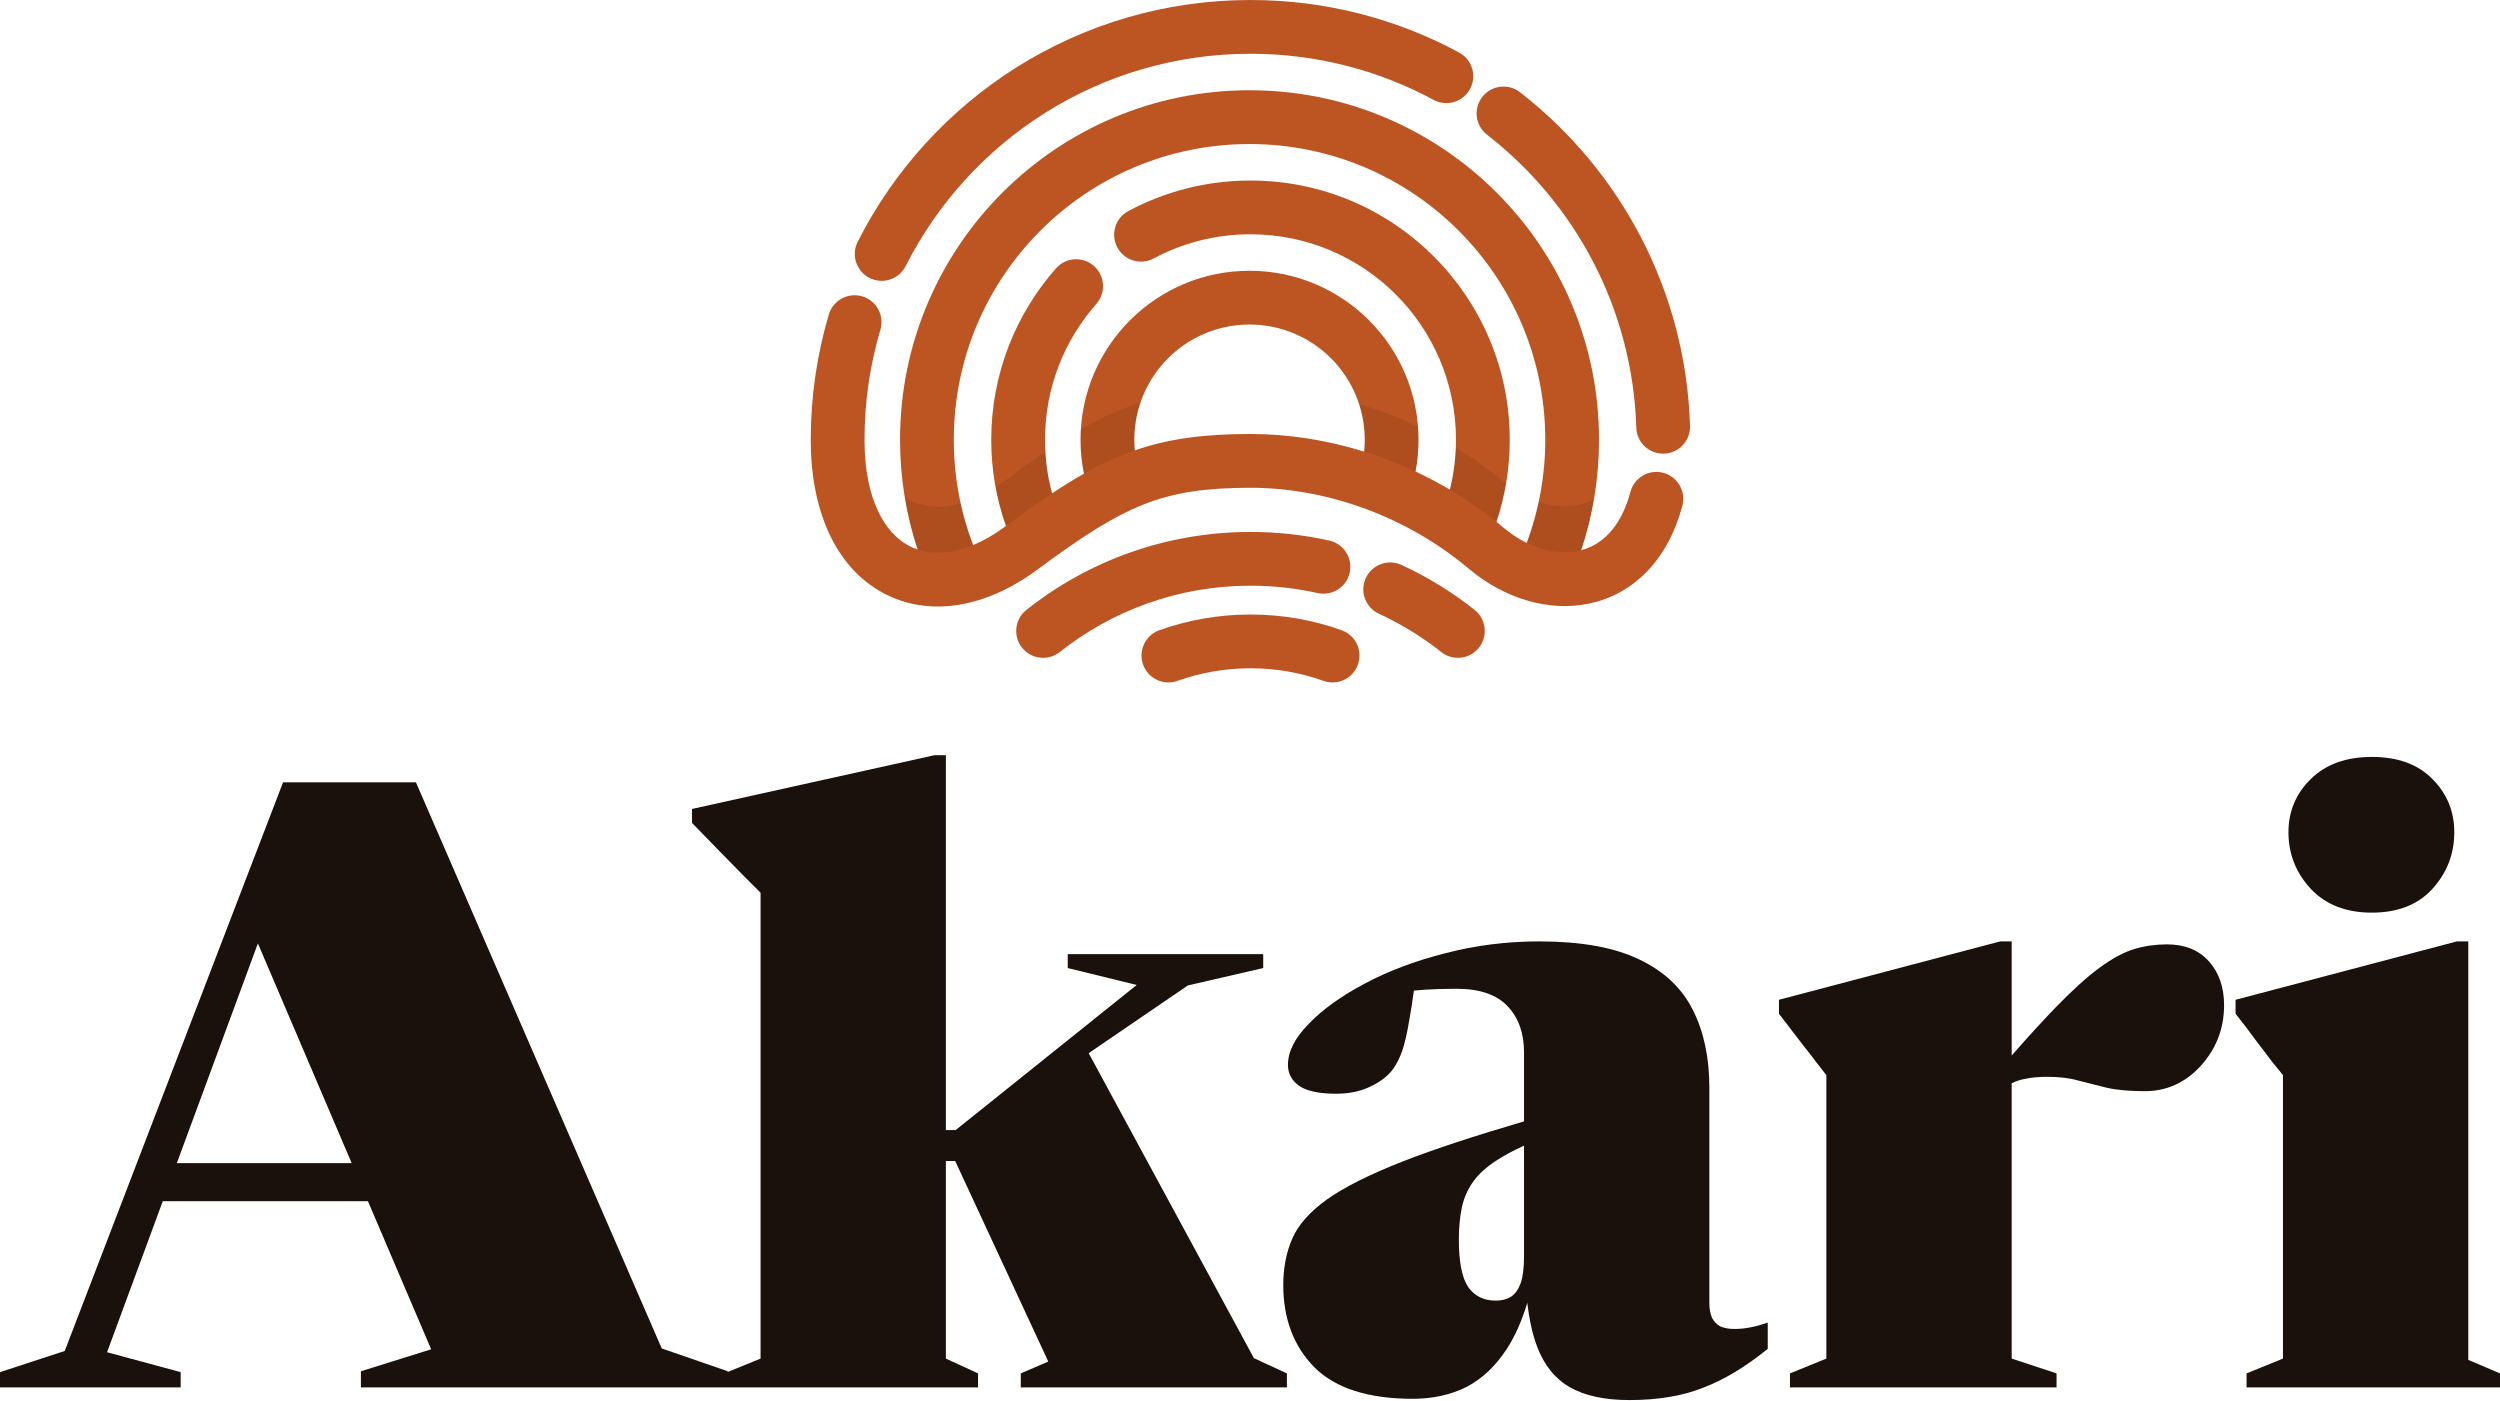
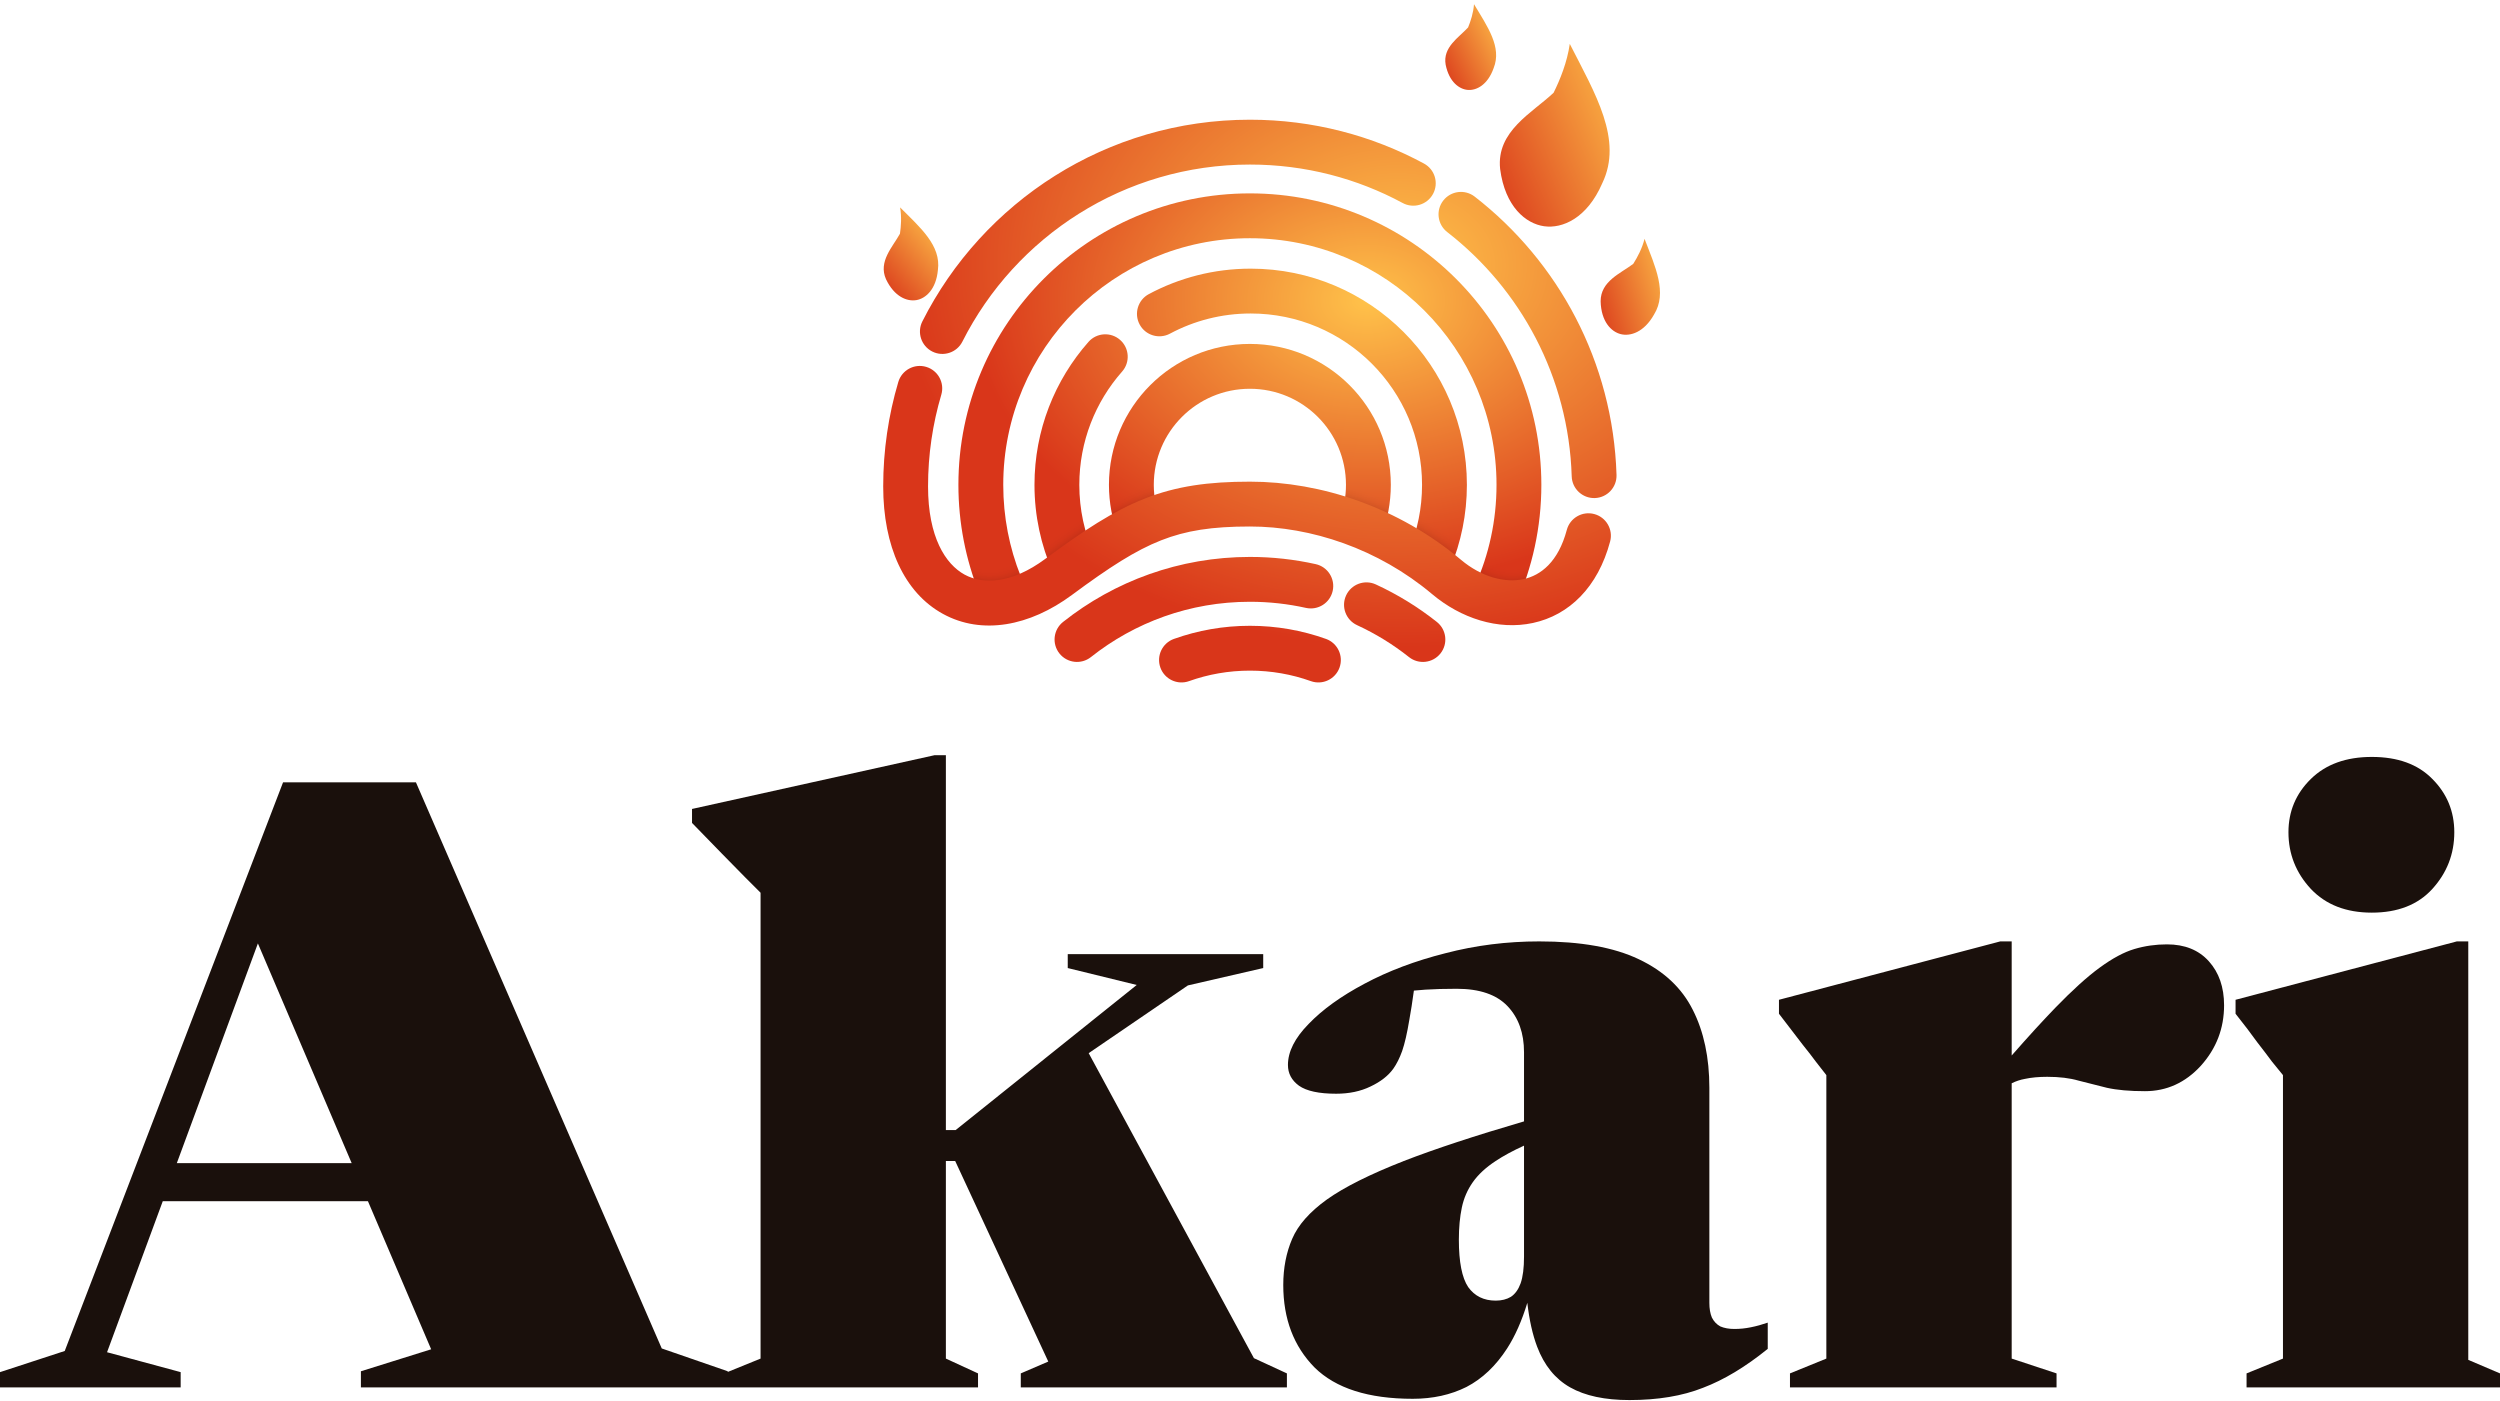
<svg xmlns="http://www.w3.org/2000/svg" preserveAspectRatio="none" overflow="visible" style="display: block;" width="89.282" height="50" viewBox="0 0 89.282 50" fill="none">
+   <defs>
+     <filter id="lift" x="-5%" y="-5%" width="110%" height="110%">
+       <feGaussianBlur stdDeviation="7" />
+     </filter>
+     <linearGradient id="touches-touch" x1="1" y1="0" x2="0" y2="1">
+       <stop stop-color="#FFC24A" />
+       <stop offset="1" stop-color="#D9361A" />
+     </linearGradient>
+     <radialGradient id="inside-paint1_radial_222_49" cx="0" cy="0" r="1" gradientTransform="matrix(-233.461 219.676 -308.502 -166.241 399.524 104.89)" gradientUnits="userSpaceOnUse">
+       <stop stop-color="#FFC24A" />
+       <stop offset="1" stop-color="#D9361A" />
+     </radialGradient>
+     <radialGradient id="inside-paint3_radial_222_49" cx="0" cy="0" r="1" gradientTransform="matrix(-233.461 219.676 -308.502 -166.241 399.524 104.89)" gradientUnits="userSpaceOnUse">
+       <stop stop-color="#FFC24A" />
+       <stop offset="1" stop-color="#D9361A" />
+     </radialGradient>
+     <radialGradient id="inside-paint5_radial_222_49" cx="0" cy="0" r="1" gradientTransform="matrix(-233.461 219.676 -308.502 -166.241 399.524 104.89)" gradientUnits="userSpaceOnUse">
+       <stop stop-color="#FFC24A" />
+       <stop offset="1" stop-color="#D9361A" />
+     </radialGradient>
+     <radialGradient id="inside-paint7_radial_222_49" cx="0" cy="0" r="1" gradientTransform="matrix(-233.461 219.676 -308.502 -166.241 399.524 104.89)" gradientUnits="userSpaceOnUse">
+       <stop stop-color="#FFC24A" />
+       <stop offset="1" stop-color="#D9361A" />
+     </radialGradient>
+     <clipPath id="under-outline">
+       <path d="M284.878 0C442.212 0 569.756 127.544 569.756 284.878C569.756 326.208 560.941 365.539 545.067 401.043L505.056 383.154C518.463 353.168 525.928 319.924 525.928 284.878C525.928 151.749 418.006 43.827 284.878 43.827C151.749 43.827 43.827 151.749 43.827 284.878C43.827 316.365 49.853 346.391 60.795 373.905L66.77 387.685L26.825 405.707C24.475 400.696 22.266 395.605 20.204 390.439C7.162 357.765 0 322.131 0 284.878C0 127.544 127.544 0 284.878 0Z" transform="translate(227 293)" />
+       <path d="M127.128 145.162C135.133 136.085 148.98 135.217 158.057 143.222C167.134 151.227 168.004 165.075 159.998 174.152C133.954 203.683 118.177 242.411 118.177 284.878C118.177 308.926 123.232 331.735 132.316 352.347C137.197 363.422 132.176 376.356 121.101 381.237C110.026 386.118 97.091 381.097 92.211 370.022C80.719 343.947 74.35 315.127 74.35 284.878C74.35 231.332 94.295 182.392 127.128 145.162Z" transform="translate(227 293)" />
+       <path d="M285.661 73.567C402.364 73.567 496.971 168.174 496.971 284.878C496.971 313.612 491.224 341.059 480.796 366.09C476.141 377.262 463.311 382.545 452.139 377.891C440.968 373.237 435.685 360.407 440.339 349.236C448.582 329.451 453.144 307.725 453.144 284.878C453.144 192.38 378.159 117.395 285.661 117.395C257.096 117.395 230.262 124.528 206.778 137.092C196.107 142.801 182.828 138.779 177.119 128.108C171.409 117.437 175.432 104.157 186.103 98.448C215.79 82.564 249.707 73.567 285.661 73.567Z" transform="translate(227 293)" />
+       <path d="M284.878 147.135C360.951 147.135 422.621 208.804 422.621 284.878C422.621 302.22 419.405 318.863 413.518 334.207L372.599 318.508C376.594 308.096 378.794 296.769 378.794 284.878C378.794 233.01 336.746 190.962 284.878 190.962C233.01 190.962 190.962 233.01 190.962 284.878C190.962 296.769 193.162 308.096 197.157 318.508L156.237 334.207C150.351 318.863 147.135 302.22 147.135 284.878C147.135 208.804 208.804 147.135 284.878 147.135Z" transform="translate(227 293)" />
+     </clipPath>
+     <radialGradient id="outline-paint1_radial_222_50" cx="0" cy="0" r="1" gradientTransform="matrix(-293.684 297.805 -388.082 -225.366 502.584 142.195)" gradientUnits="userSpaceOnUse">
+       <stop stop-color="#FFC24A" />
+       <stop offset="1" stop-color="#D9361A" />
+     </radialGradient>
+     <radialGradient id="outline-paint3_radial_222_50" cx="0" cy="0" r="1" gradientTransform="matrix(-293.684 297.805 -388.082 -225.366 502.584 142.195)" gradientUnits="userSpaceOnUse">
+       <stop stop-color="#FFC24A" />
+       <stop offset="1" stop-color="#D9361A" />
+     </radialGradient>
+     <radialGradient id="outline-paint5_radial_222_50" cx="0" cy="0" r="1" gradientTransform="matrix(-293.684 297.805 -388.082 -225.366 502.584 142.195)" gradientUnits="userSpaceOnUse">
+       <stop stop-color="#FFC24A" />
+       <stop offset="1" stop-color="#D9361A" />
+     </radialGradient>
+     <radialGradient id="outline-paint7_radial_222_50" cx="0" cy="0" r="1" gradientTransform="matrix(-293.684 297.805 -388.082 -225.366 502.584 142.195)" gradientUnits="userSpaceOnUse">
+       <stop stop-color="#FFC24A" />
+       <stop offset="1" stop-color="#D9361A" />
+     </radialGradient>
+     <radialGradient id="outline-paint9_radial_222_50" cx="0" cy="0" r="1" gradientTransform="matrix(-293.684 297.805 -388.082 -225.366 502.584 142.195)" gradientUnits="userSpaceOnUse">
+       <stop stop-color="#FFC24A" />
+       <stop offset="1" stop-color="#D9361A" />
+     </radialGradient>
+     <radialGradient id="outline-paint11_radial_222_50" cx="0" cy="0" r="1" gradientTransform="matrix(-293.684 297.805 -388.082 -225.366 502.584 142.195)" gradientUnits="userSpaceOnUse">
+       <stop stop-color="#FFC24A" />
+       <stop offset="1" stop-color="#D9361A" />
+     </radialGradient>
+   </defs>
  <g id="akari-logo">
-     <g id="akari-print">
-       <g id="Union">
-         <path d="M44.659 21.946C45.799 21.946 46.895 22.143 47.913 22.507C48.413 22.686 48.673 23.235 48.495 23.735C48.316 24.234 47.767 24.494 47.267 24.316C46.453 24.025 45.575 23.866 44.659 23.866C43.742 23.866 42.864 24.025 42.05 24.316C41.551 24.494 41.001 24.234 40.823 23.735C40.644 23.235 40.904 22.686 41.404 22.507C42.422 22.143 43.518 21.946 44.659 21.946Z" fill="#BD5522" />
-         <path d="M44.659 18.997C45.624 18.997 46.566 19.103 47.473 19.305C47.991 19.42 48.317 19.933 48.202 20.451C48.087 20.968 47.573 21.295 47.056 21.179C46.285 21.008 45.483 20.917 44.659 20.917C42.084 20.917 39.72 21.802 37.848 23.285C37.433 23.615 36.829 23.545 36.499 23.129C36.17 22.714 36.24 22.11 36.656 21.781C38.854 20.038 41.636 18.997 44.659 18.997Z" fill="#BD5522" />
-         <path d="M48.776 20.645C48.998 20.163 49.568 19.953 50.05 20.175C50.987 20.607 51.863 21.147 52.662 21.781C53.077 22.11 53.147 22.714 52.818 23.129C52.488 23.545 51.884 23.615 51.469 23.285C50.788 22.746 50.043 22.286 49.246 21.919C48.764 21.697 48.554 21.126 48.776 20.645Z" fill="#BD5522" />
-         <path fill-rule="evenodd" clip-rule="evenodd" d="M44.624 3.223C51.518 3.223 57.106 8.811 57.106 15.705C57.106 17.082 56.882 18.409 56.469 19.65C57.173 19.463 57.875 18.883 58.227 17.566C58.363 17.054 58.889 16.749 59.402 16.886C59.914 17.023 60.218 17.549 60.082 18.061C59.56 20.018 58.327 21.217 56.774 21.551C55.279 21.872 53.688 21.348 52.459 20.314C50.15 18.372 47.273 17.419 44.659 17.419C43.03 17.419 41.921 17.591 40.851 18.012C39.758 18.443 38.646 19.157 37.035 20.351C35.227 21.691 33.18 22.077 31.511 21.161C29.855 20.252 28.954 18.268 28.954 15.705C28.954 14.152 29.179 12.65 29.6 11.231C29.751 10.723 30.285 10.433 30.794 10.584C31.302 10.735 31.592 11.269 31.441 11.777C31.072 13.021 30.874 14.339 30.874 15.705C30.874 17.881 31.627 19.034 32.435 19.478C32.54 19.535 32.652 19.584 32.77 19.623C32.363 18.39 32.143 17.072 32.143 15.705C32.143 8.811 37.731 3.223 44.624 3.223ZM44.624 5.144C38.791 5.144 34.063 9.872 34.063 15.705C34.063 17.032 34.307 18.3 34.753 19.467C35.113 19.318 35.495 19.102 35.892 18.808C35.903 18.8 35.914 18.792 35.925 18.784C35.585 17.82 35.4 16.783 35.4 15.705C35.4 13.359 36.274 11.214 37.713 9.583C38.063 9.186 38.67 9.148 39.068 9.498C39.465 9.849 39.504 10.456 39.153 10.854C38.012 12.147 37.321 13.844 37.321 15.705C37.321 16.368 37.408 17.009 37.572 17.619C37.964 17.359 38.341 17.126 38.711 16.917C38.631 16.525 38.589 16.119 38.589 15.705C38.589 12.372 41.291 9.67 44.624 9.67C47.957 9.67 50.659 12.372 50.659 15.705C50.659 16.092 50.623 16.471 50.553 16.839C50.968 17.034 51.378 17.25 51.779 17.487C51.921 16.917 51.997 16.32 51.997 15.705C51.997 11.652 48.711 8.367 44.659 8.367C43.407 8.367 42.231 8.679 41.202 9.23C40.735 9.48 40.153 9.304 39.903 8.836C39.653 8.369 39.829 7.787 40.297 7.537C41.597 6.841 43.083 6.447 44.659 6.447C49.772 6.447 53.917 10.592 53.917 15.705C53.917 16.729 53.75 17.715 53.443 18.637C53.527 18.706 53.611 18.775 53.695 18.845C53.963 19.071 54.243 19.252 54.525 19.39C54.952 18.243 55.186 17.002 55.186 15.705C55.186 9.872 50.457 5.144 44.624 5.144ZM44.624 11.59C42.352 11.59 40.51 13.432 40.51 15.705C40.51 15.833 40.515 15.96 40.527 16.085C41.771 15.654 43.047 15.499 44.659 15.499C45.987 15.499 47.365 15.708 48.718 16.128C48.732 15.989 48.739 15.848 48.739 15.705C48.739 13.432 46.897 11.59 44.624 11.59Z" fill="#BD5522" />
-         <path d="M52.936 3.463C53.261 3.044 53.864 2.968 54.283 3.294C57.86 6.071 60.206 10.365 60.356 15.212C60.372 15.742 59.956 16.185 59.426 16.202C58.896 16.218 58.453 15.802 58.437 15.271C58.305 11.019 56.249 7.251 53.105 4.81C52.686 4.485 52.61 3.882 52.936 3.463Z" fill="#BD5522" />
-         <path d="M44.659 0C47.353 0 49.892 0.679 52.11 1.877C52.577 2.129 52.751 2.711 52.498 3.178C52.247 3.645 51.664 3.819 51.198 3.567C49.253 2.517 47.027 1.92 44.659 1.92C39.278 1.92 34.616 5.003 32.345 9.502C32.106 9.976 31.528 10.166 31.055 9.927C30.581 9.688 30.392 9.11 30.63 8.637C33.215 3.516 38.526 0 44.659 0Z" fill="#BD5522" />
+     <g id="akari-print" transform="translate(25.9328 -3.8001) scale(0.03654)">
+       <g id="touches" transform="translate(0 0)">
+         <path transform="translate(812 236) rotate(8) scale(90)" d="M0,-1 C0.35,-0.5 0.72,-0.05 0.56,0.45 C0.45,0.85 0.2,1 0,1 C-0.2,1 -0.45,0.85 -0.56,0.45 C-0.66,0.05 -0.3,-0.2 -0.1,-0.45 C-0.05,-0.6 0,-0.8 0,-1 Z" fill="url(#touches-touch)" />
+         <path transform="translate(886 384) rotate(14) scale(48)" d="M0,-1 C0.35,-0.5 0.72,-0.05 0.56,0.45 C0.45,0.85 0.2,1 0,1 C-0.2,1 -0.45,0.85 -0.56,0.45 C-0.66,0.05 -0.3,-0.2 -0.1,-0.45 C-0.05,-0.6 0,-0.8 0,-1 Z" fill="url(#touches-touch)" />
+         <path transform="translate(728 150) rotate(4) scale(42)" d="M0,-1 C0.35,-0.5 0.72,-0.05 0.56,0.45 C0.45,0.85 0.2,1 0,1 C-0.2,1 -0.45,0.85 -0.56,0.45 C-0.66,0.05 -0.3,-0.2 -0.1,-0.45 C-0.05,-0.6 0,-0.8 0,-1 Z" fill="url(#touches-touch)" />
+         <path transform="translate(178 352) rotate(-10) scale(46)" d="M0,-1 C0.35,-0.5 0.72,-0.05 0.56,0.45 C0.45,0.85 0.2,1 0,1 C-0.2,1 -0.45,0.85 -0.56,0.45 C-0.66,0.05 -0.3,-0.2 -0.1,-0.45 C-0.05,-0.6 0,-0.8 0,-1 Z" fill="url(#touches-touch)" />
      </g>
-       <g id="Subtract">
-         <path d="M32.311 17.757C32.352 17.784 32.394 17.809 32.435 17.832C32.917 18.096 33.559 18.184 34.307 17.976C34.42 18.488 34.569 18.986 34.752 19.467C33.983 19.786 33.306 19.801 32.77 19.623C32.571 19.02 32.417 18.397 32.311 17.757Z" fill="black" fill-opacity="0.08" />
-         <path d="M56.927 17.821C56.82 18.448 56.666 19.058 56.469 19.65C56.436 19.659 56.403 19.666 56.37 19.674C55.818 19.792 55.166 19.703 54.525 19.389C54.702 18.915 54.845 18.424 54.953 17.919C55.451 18.086 55.941 18.12 56.37 18.028C56.557 17.988 56.745 17.921 56.927 17.821Z" fill="black" fill-opacity="0.08" />
-         <path d="M37.333 16.133C37.362 16.645 37.444 17.141 37.572 17.619C37.055 17.961 36.512 18.349 35.925 18.784C35.767 18.335 35.642 17.872 35.554 17.396C35.666 17.324 35.778 17.246 35.892 17.162C36.402 16.784 36.878 16.442 37.333 16.133Z" fill="black" fill-opacity="0.08" />
-         <path d="M51.992 15.97C52.581 16.332 53.152 16.742 53.695 17.199C53.724 17.224 53.754 17.248 53.784 17.272C53.705 17.74 53.59 18.196 53.442 18.637C52.91 18.21 52.353 17.826 51.779 17.487C51.9 16.999 51.973 16.492 51.992 15.97Z" fill="black" fill-opacity="0.08" />
-         <path d="M40.73 14.371C40.587 14.79 40.509 15.238 40.509 15.705C40.509 15.833 40.515 15.96 40.527 16.085C40.4 16.129 40.274 16.176 40.147 16.226C39.667 16.415 39.194 16.645 38.711 16.917C38.631 16.525 38.589 16.119 38.589 15.705C38.589 15.58 38.593 15.457 38.6 15.334C39.123 15.034 39.63 14.784 40.147 14.58C40.341 14.504 40.535 14.434 40.73 14.371Z" fill="black" fill-opacity="0.08" />
-         <path d="M48.537 14.427C49.248 14.638 49.953 14.907 50.641 15.235C50.653 15.39 50.659 15.547 50.659 15.705C50.659 16.092 50.623 16.471 50.553 16.839C49.951 16.558 49.337 16.321 48.717 16.128C48.732 15.989 48.739 15.848 48.739 15.705C48.739 15.259 48.668 14.829 48.537 14.427Z" fill="black" fill-opacity="0.08" />
+       <g id="inside" transform="translate(227 293)">
+         <path d="M284.878 0C442.212 0 569.756 127.544 569.756 284.878C569.756 326.208 560.941 365.539 545.067 401.043L505.056 383.154C518.463 353.168 525.928 319.924 525.928 284.878C525.928 151.749 418.006 43.827 284.878 43.827C151.749 43.827 43.827 151.749 43.827 284.878C43.827 316.365 49.853 346.391 60.795 373.905L66.77 387.685L26.825 405.707C24.475 400.696 22.266 395.605 20.204 390.439C7.162 357.765 0 322.131 0 284.878C0 127.544 127.544 0 284.878 0Z" fill="url(#inside-paint1_radial_222_49)" />
+         <path d="M127.128 145.162C135.133 136.085 148.98 135.217 158.057 143.222C167.134 151.227 168.004 165.075 159.998 174.152C133.954 203.683 118.177 242.411 118.177 284.878C118.177 308.926 123.232 331.735 132.316 352.347C137.197 363.422 132.176 376.356 121.101 381.237C110.026 386.118 97.091 381.097 92.211 370.022C80.719 343.947 74.35 315.127 74.35 284.878C74.35 231.332 94.295 182.392 127.128 145.162Z" fill="url(#inside-paint3_radial_222_49)" />
+         <path d="M285.661 73.567C402.364 73.567 496.971 168.174 496.971 284.878C496.971 313.612 491.224 341.059 480.796 366.09C476.141 377.262 463.311 382.545 452.139 377.891C440.968 373.237 435.685 360.407 440.339 349.236C448.582 329.451 453.144 307.725 453.144 284.878C453.144 192.38 378.159 117.395 285.661 117.395C257.096 117.395 230.262 124.528 206.778 137.092C196.107 142.801 182.828 138.779 177.119 128.108C171.409 117.437 175.432 104.157 186.103 98.448C215.79 82.564 249.707 73.567 285.661 73.567Z" fill="url(#inside-paint5_radial_222_49)" />
+         <path d="M284.878 147.135C360.951 147.135 422.621 208.804 422.621 284.878C422.621 302.22 419.405 318.863 413.518 334.207L372.599 318.508C376.594 308.096 378.794 296.769 378.794 284.878C378.794 233.01 336.746 190.962 284.878 190.962C233.01 190.962 190.962 233.01 190.962 284.878C190.962 296.769 193.162 308.096 197.157 318.508L156.237 334.207C150.351 318.863 147.135 302.22 147.135 284.878C147.135 208.804 208.804 147.135 284.878 147.135Z" fill="url(#inside-paint7_radial_222_49)" />
+       </g>
+       <g clip-path="url(#under-outline)">
+         <g filter="url(#lift)" fill-opacity="0.32" transform="translate(0 5) translate(153.5 221)">
+           <path d="M358.445 494.623C384.472 494.623 409.493 499.138 432.736 507.445C444.132 511.518 450.068 524.059 445.995 535.455C441.922 546.852 429.381 552.789 417.985 548.716C399.409 542.077 379.374 538.451 358.445 538.451C337.516 538.451 317.482 542.077 298.906 548.716C287.509 552.789 274.968 546.852 270.895 535.455C266.822 524.059 272.759 511.518 284.155 507.445C307.398 499.138 332.419 494.623 358.445 494.623Z" fill="#000" />
+           <path d="M358.446 427.317C380.489 427.317 401.991 429.744 422.69 434.355C434.503 436.987 441.946 448.696 439.315 460.509C436.683 472.322 424.974 479.765 413.161 477.134C395.57 473.215 377.263 471.144 358.446 471.144C299.694 471.144 245.721 491.349 203.01 525.204C193.525 532.722 179.742 531.127 172.224 521.643C164.706 512.159 166.3 498.375 175.784 490.858C225.963 451.083 289.46 427.317 358.446 427.317Z" fill="#000" />
+           <path d="M452.417 464.934C457.483 453.942 470.499 449.139 481.49 454.205C502.877 464.062 522.873 476.404 541.107 490.858C550.591 498.375 552.185 512.159 544.667 521.643C537.149 531.127 523.367 532.721 513.883 525.204C498.351 512.893 481.333 502.389 463.146 494.007C452.155 488.941 447.351 475.925 452.417 464.934Z" fill="#000" />
+           <path d="M14.758 256.34C18.201 244.738 30.397 238.122 41.999 241.564C53.602 245.006 60.217 257.203 56.775 268.806C48.355 297.188 43.827 327.269 43.827 358.445C43.827 408.107 61.012 434.428 79.465 444.556C97.627 454.525 125.663 453.488 158.353 429.273C195.533 401.733 224.819 382.425 255.482 370.341C286.685 358.045 317.919 353.749 358.445 353.749C428.206 353.749 503.907 378.974 564.689 430.115C584.732 446.978 607.619 452.93 625.751 449.031C642.555 445.418 659.728 432.39 668.119 400.93C671.238 389.236 683.246 382.284 694.94 385.403C706.634 388.522 713.585 400.531 710.466 412.224C698.551 456.898 670.417 484.256 634.965 491.879C600.843 499.216 564.527 487.254 536.473 463.65C483.774 419.311 418.125 397.577 358.445 397.577C321.266 397.577 295.955 401.499 271.55 411.116C246.605 420.947 221.218 437.249 184.44 464.492C143.171 495.061 96.465 503.883 58.376 482.977C20.578 462.23 0 416.94 0 358.445C0 323.003 5.151 288.726 14.758 256.34Z" fill="#000" />
+           <path d="M547.361 79.043C554.783 69.484 568.55 67.752 578.109 75.175C659.751 138.57 713.306 236.567 716.718 347.204C717.091 359.301 707.587 369.41 695.49 369.783C683.393 370.156 673.284 360.652 672.911 348.555C669.918 251.504 622.978 165.505 551.229 109.791C541.67 102.368 539.938 88.602 547.361 79.043Z" fill="#000" />
+           <path d="M358.445 0C419.945 0 477.888 15.506 528.513 42.84C539.163 48.59 543.134 61.885 537.384 72.534C531.634 83.183 518.34 87.155 507.691 81.405C463.304 57.439 412.497 43.827 358.445 43.827C235.643 43.827 129.233 114.18 77.394 216.881C71.941 227.685 58.761 232.022 47.957 226.569C37.153 221.115 32.815 207.936 38.269 197.131C97.271 80.24 218.468 0 358.445 0Z" fill="#000" />
+         </g>
+       </g>
+       <g id="outline" transform="translate(153.5 221)">
+         <path d="M358.445 494.623C384.472 494.623 409.493 499.138 432.736 507.445C444.132 511.518 450.068 524.059 445.995 535.455C441.922 546.852 429.381 552.789 417.985 548.716C399.409 542.077 379.374 538.451 358.445 538.451C337.516 538.451 317.482 542.077 298.906 548.716C287.509 552.789 274.968 546.852 270.895 535.455C266.822 524.059 272.759 511.518 284.155 507.445C307.398 499.138 332.419 494.623 358.445 494.623Z" fill="url(#outline-paint1_radial_222_50)" />
+         <path d="M358.446 427.317C380.489 427.317 401.991 429.744 422.69 434.355C434.503 436.987 441.946 448.696 439.315 460.509C436.683 472.322 424.974 479.765 413.161 477.134C395.57 473.215 377.263 471.144 358.446 471.144C299.694 471.144 245.721 491.349 203.01 525.204C193.525 532.722 179.742 531.127 172.224 521.643C164.706 512.159 166.3 498.375 175.784 490.858C225.963 451.083 289.46 427.317 358.446 427.317Z" fill="url(#outline-paint3_radial_222_50)" />
+         <path d="M452.417 464.934C457.483 453.942 470.499 449.139 481.49 454.205C502.877 464.062 522.873 476.404 541.107 490.858C550.591 498.375 552.185 512.159 544.667 521.643C537.149 531.127 523.367 532.721 513.883 525.204C498.351 512.893 481.333 502.389 463.146 494.007C452.155 488.941 447.351 475.925 452.417 464.934Z" fill="url(#outline-paint5_radial_222_50)" />
+         <path d="M14.758 256.34C18.201 244.738 30.397 238.122 41.999 241.564C53.602 245.006 60.217 257.203 56.775 268.806C48.355 297.188 43.827 327.269 43.827 358.445C43.827 408.107 61.012 434.428 79.465 444.556C97.627 454.525 125.663 453.488 158.353 429.273C195.533 401.733 224.819 382.425 255.482 370.341C286.685 358.045 317.919 353.749 358.445 353.749C428.206 353.749 503.907 378.974 564.689 430.115C584.732 446.978 607.619 452.93 625.751 449.031C642.555 445.418 659.728 432.39 668.119 400.93C671.238 389.236 683.246 382.284 694.94 385.403C706.634 388.522 713.585 400.531 710.466 412.224C698.551 456.898 670.417 484.256 634.965 491.879C600.843 499.216 564.527 487.254 536.473 463.65C483.774 419.311 418.125 397.577 358.445 397.577C321.266 397.577 295.955 401.499 271.55 411.116C246.605 420.947 221.218 437.249 184.44 464.492C143.171 495.061 96.465 503.883 58.376 482.977C20.578 462.23 0 416.94 0 358.445C0 323.003 5.151 288.726 14.758 256.34Z" fill="url(#outline-paint7_radial_222_50)" />
+         <path d="M547.361 79.043C554.783 69.484 568.55 67.752 578.109 75.175C659.751 138.57 713.306 236.567 716.718 347.204C717.091 359.301 707.587 369.41 695.49 369.783C683.393 370.156 673.284 360.652 672.911 348.555C669.918 251.504 622.978 165.505 551.229 109.791C541.67 102.368 539.938 88.602 547.361 79.043Z" fill="url(#outline-paint9_radial_222_50)" />
+         <path d="M358.445 0C419.945 0 477.888 15.506 528.513 42.84C539.163 48.59 543.134 61.885 537.384 72.534C531.634 83.183 518.34 87.155 507.691 81.405C463.304 57.439 412.497 43.827 358.445 43.827C235.643 43.827 129.233 114.18 77.394 216.881C71.941 227.685 58.761 232.022 47.957 226.569C37.153 221.115 32.815 207.936 38.269 197.131C97.271 80.24 218.468 0 358.445 0Z" fill="url(#outline-paint11_radial_222_50)" />
      </g>
    </g>
    <g id="akari-wordmark">
      <path fill-rule="evenodd" clip-rule="evenodd" d="M54.971 33.62C56.452 33.62 57.636 33.832 58.522 34.255C59.419 34.678 60.063 35.282 60.456 36.068C60.849 36.844 61.046 37.77 61.046 38.848V46.525C61.046 46.736 61.076 46.912 61.136 47.053C61.207 47.194 61.308 47.3 61.439 47.371C61.58 47.431 61.746 47.461 61.937 47.461C62.139 47.461 62.335 47.441 62.526 47.401C62.728 47.361 62.929 47.305 63.131 47.235V48.172C62.335 48.816 61.565 49.28 60.819 49.562C60.084 49.854 59.207 50 58.19 50C57.313 50 56.608 49.849 56.074 49.547C55.54 49.245 55.148 48.761 54.896 48.096C54.732 47.663 54.615 47.14 54.545 46.527C54.35 47.169 54.109 47.713 53.823 48.157C53.42 48.781 52.936 49.239 52.372 49.532C51.808 49.814 51.168 49.955 50.453 49.955C48.872 49.955 47.703 49.582 46.947 48.837C46.202 48.081 45.829 47.099 45.829 45.89C45.829 45.285 45.935 44.736 46.147 44.243C46.358 43.749 46.771 43.281 47.386 42.838C48.01 42.394 48.927 41.936 50.136 41.462C51.242 41.033 52.673 40.561 54.427 40.048V37.579C54.427 36.894 54.231 36.345 53.838 35.932C53.445 35.519 52.841 35.312 52.025 35.312C51.592 35.312 51.219 35.323 50.907 35.343C50.761 35.352 50.624 35.364 50.494 35.377C50.438 35.785 50.385 36.131 50.332 36.416C50.252 36.899 50.166 37.272 50.075 37.534C49.985 37.786 49.879 37.997 49.758 38.168C49.577 38.42 49.305 38.632 48.942 38.803C48.59 38.974 48.182 39.06 47.718 39.06C47.104 39.06 46.66 38.964 46.389 38.773C46.127 38.581 45.996 38.335 45.996 38.032C45.996 37.559 46.242 37.07 46.736 36.567C47.23 36.053 47.895 35.574 48.731 35.131C49.577 34.678 50.539 34.315 51.617 34.043C52.695 33.761 53.813 33.62 54.971 33.62ZM54.427 40.914C54.026 41.097 53.689 41.28 53.415 41.462C53.062 41.694 52.79 41.946 52.599 42.218C52.407 42.49 52.276 42.792 52.206 43.125C52.136 43.457 52.1 43.84 52.1 44.273C52.1 45.069 52.211 45.633 52.433 45.965C52.664 46.288 52.992 46.449 53.415 46.449C53.626 46.449 53.808 46.404 53.959 46.313C54.11 46.212 54.226 46.051 54.306 45.83C54.387 45.598 54.427 45.281 54.427 44.877V40.914Z" fill="#1A100C" />
      <path fill-rule="evenodd" clip-rule="evenodd" d="M33.78 40.359H34.128L40.595 35.176L38.132 34.572V34.074H45.113V34.572L42.423 35.192L38.88 37.611L44.781 48.504L45.959 49.048V49.547H36.455V49.048L37.437 48.625L34.112 41.462H33.78V48.519L34.928 49.048V49.547H12.889V48.972L15.398 48.187L13.14 42.898H5.813L3.823 48.292L6.452 49.003V49.547H0V49.003L2.312 48.247L10.109 27.939H14.854L23.633 48.157L25.99 48.972V48.996L27.162 48.519V31.882L26.618 31.338C26.386 31.097 26.109 30.815 25.787 30.492C25.464 30.16 25.107 29.792 24.714 29.389V28.89L33.372 26.971H33.78V40.359ZM6.315 41.538H12.559L9.21 33.692L6.315 41.538Z" fill="#1A100C" />
      <path d="M71.843 37.695C72.438 37.017 72.956 36.45 73.399 35.992C74.014 35.358 74.543 34.879 74.986 34.557C75.439 34.225 75.852 34.003 76.225 33.892C76.598 33.781 76.986 33.726 77.388 33.726C78.023 33.726 78.522 33.927 78.884 34.33C79.247 34.733 79.428 35.257 79.428 35.902C79.428 36.728 79.151 37.448 78.597 38.063C78.043 38.667 77.378 38.969 76.603 38.969C76.059 38.969 75.605 38.929 75.243 38.848C74.89 38.758 74.553 38.672 74.23 38.592C73.918 38.501 73.545 38.456 73.112 38.456C72.81 38.456 72.543 38.481 72.311 38.531C72.147 38.561 71.991 38.613 71.843 38.687V48.519L73.445 49.048V49.547H63.925V49.048L65.224 48.519V38.395C65.094 38.224 64.968 38.063 64.847 37.912C64.736 37.76 64.58 37.559 64.378 37.307C64.187 37.055 63.905 36.688 63.532 36.204V35.705L71.435 33.62H71.843V37.695Z" fill="#1A100C" />
      <path d="M88.149 48.565L89.282 49.048V49.547H80.231V49.048L81.531 48.519V38.395C81.42 38.254 81.289 38.093 81.138 37.912C80.997 37.72 80.82 37.489 80.609 37.217C80.407 36.934 80.15 36.597 79.838 36.204V35.705L87.741 33.62H88.149V48.565Z" fill="#1A100C" />
      <path d="M84.704 27.032C85.631 27.032 86.351 27.294 86.865 27.818C87.388 28.341 87.65 28.976 87.65 29.722C87.65 30.497 87.388 31.172 86.865 31.747C86.351 32.311 85.631 32.593 84.704 32.593C83.787 32.593 83.062 32.311 82.528 31.747C81.994 31.172 81.727 30.497 81.727 29.722C81.727 28.976 81.994 28.341 82.528 27.818C83.062 27.294 83.787 27.032 84.704 27.032Z" fill="#1A100C" />
    </g>
  </g>
</svg>
